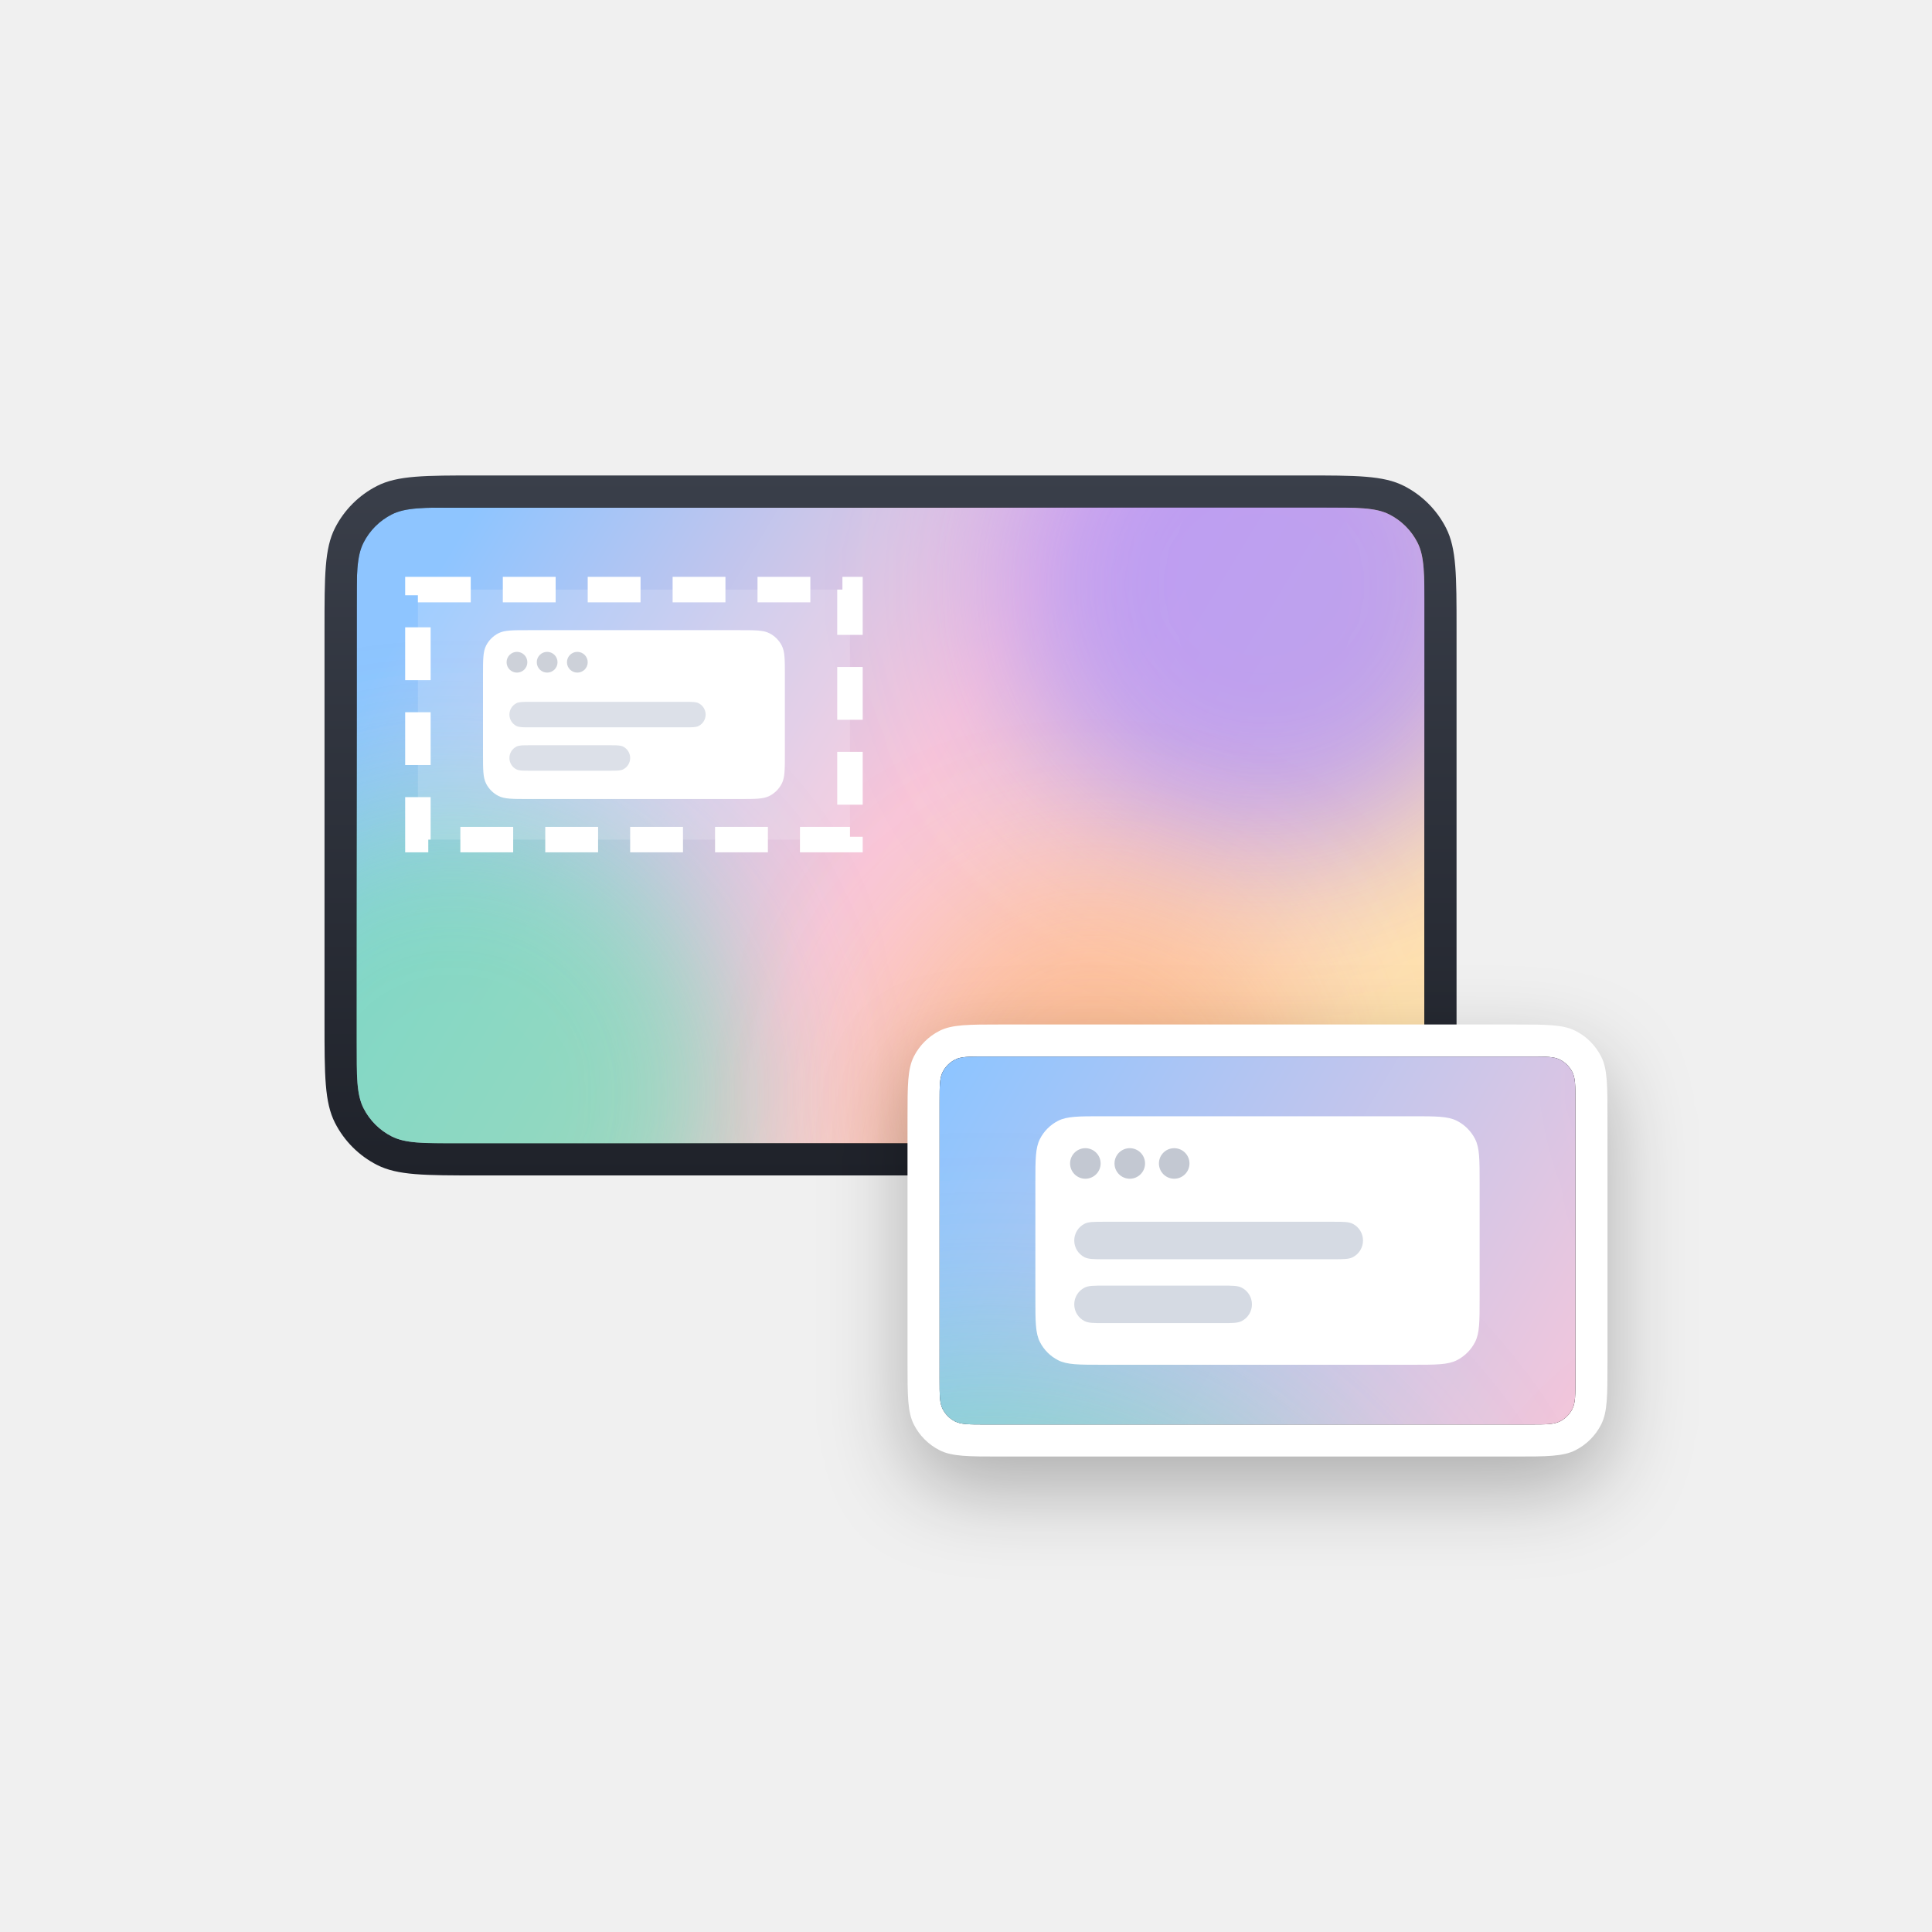
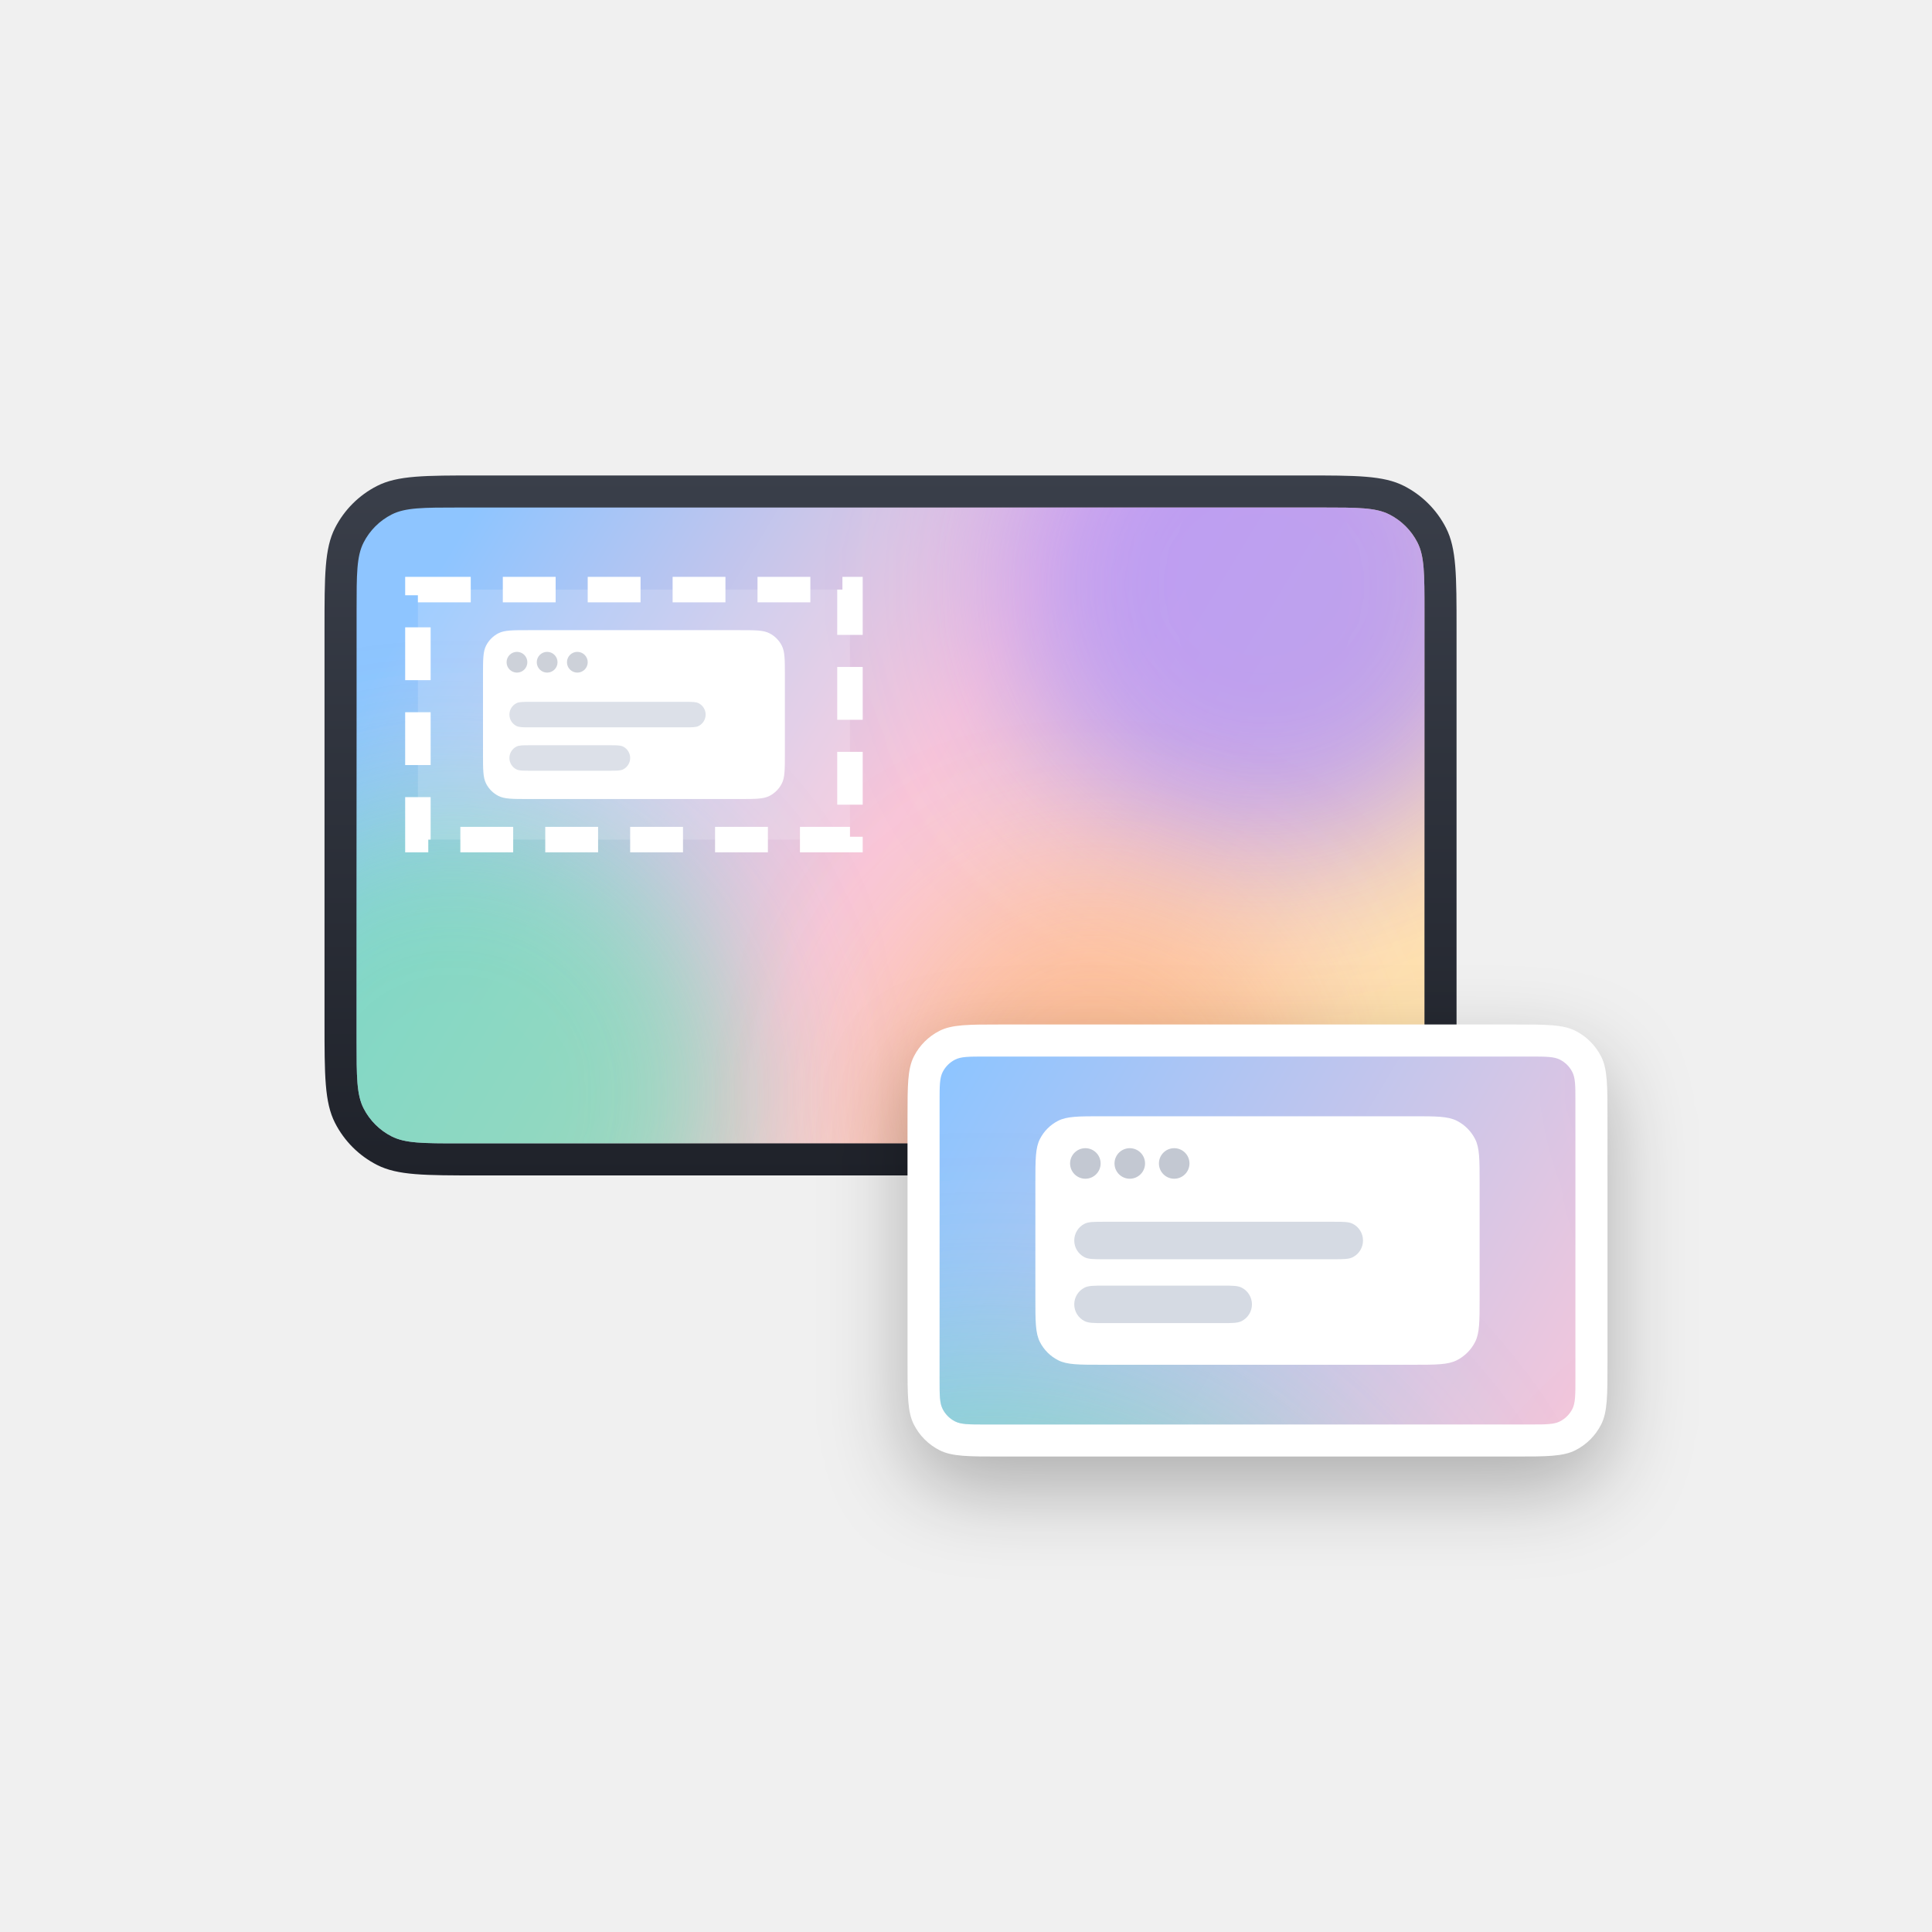
<svg xmlns="http://www.w3.org/2000/svg" xmlns:xlink="http://www.w3.org/1999/xlink" width="1024px" height="1024px" viewBox="0 0 1024 1024" version="1.1">
  <defs>
    <linearGradient x1="50%" y1="0%" x2="50%" y2="100%" id="linearGradient-2">
      <stop stop-color="#3A3F4A" offset="0%" />
      <stop stop-color="#1F222A" offset="100%" />
    </linearGradient>
    <path d="M54.4,0 L511.6,0 C530.642,0 540.163,0 547.436,3.706 C553.833,6.965 559.035,12.167 562.294,18.564 C566,25.837 566,35.358 566,54.4 L566,282.6 C566,301.642 566,311.163 562.294,318.436 C559.035,324.833 553.833,330.035 547.436,333.294 C540.163,337 530.642,337 511.6,337 L54.4,337 C35.358,337 25.837,337 18.564,333.294 C12.167,330.035 6.965,324.833 3.706,318.436 C0,311.163 0,301.642 0,282.6 L0,54.4 C0,35.358 0,25.837 3.706,18.564 C6.965,12.167 12.167,6.965 18.564,3.706 C25.837,0 35.358,0 54.4,0 Z" id="path-3" />
    <linearGradient x1="0%" y1="32.275%" x2="100%" y2="67.725%" id="linearGradient-5">
      <stop stop-color="#8EC5FF" offset="0%" />
      <stop stop-color="#F9C6D9" offset="50%" />
      <stop stop-color="#FFE2B0" offset="100%" />
    </linearGradient>
    <filter x="-150%" y="-150%" width="400%" height="400%" filterUnits="objectBoundingBox" id="filter-6">
      <feGaussianBlur stdDeviation="40" in="SourceGraphic" />
    </filter>
    <filter x="-150%" y="-150%" width="400%" height="400%" filterUnits="objectBoundingBox" id="filter-7">
      <feGaussianBlur stdDeviation="40" in="SourceGraphic" />
    </filter>
    <filter x="-150%" y="-150%" width="400%" height="400%" filterUnits="objectBoundingBox" id="filter-8">
      <feGaussianBlur stdDeviation="40" in="SourceGraphic" />
    </filter>
    <path d="M49.6,0 L321.4,0 C338.762,0 347.442,0 354.074,3.379 C359.907,6.351 364.649,11.093 367.621,16.926 C371,23.558 371,32.238 371,49.6 L371,179.4 C371,196.762 371,205.442 367.621,212.074 C364.649,217.907 359.907,222.649 354.074,225.621 C347.442,229 338.762,229 321.4,229 L49.6,229 C32.238,229 23.558,229 16.926,225.621 C11.093,222.649 6.351,217.907 3.379,212.074 C0,205.442 0,196.762 0,179.4 L0,49.6 C0,32.238 0,23.558 3.379,16.926 C6.351,11.093 11.093,6.351 16.926,3.379 C23.558,0 32.238,0 49.6,0 Z" id="path-9" />
    <filter x="-20.1%" y="-25.1%" width="140.2%" height="165.1%" filterUnits="objectBoundingBox" id="filter-10">
      <feOffset dx="0" dy="17" in="SourceAlpha" result="shadowOffsetOuter1" />
      <feGaussianBlur stdDeviation="22" in="shadowOffsetOuter1" result="shadowBlurOuter1" />
      <feColorMatrix values="0 0 0 0 0   0 0 0 0 0   0 0 0 0 0  0 0 0 0.278 0" type="matrix" in="shadowBlurOuter1" />
    </filter>
    <path d="M24,0 L313,0 C321.401,0 325.601,0 328.81,1.635 C331.632,3.073 333.927,5.368 335.365,8.19 C337,11.399 337,15.599 337,24 L337,171 C337,179.401 337,183.601 335.365,186.81 C333.927,189.632 331.632,191.927 328.81,193.365 C325.601,195 321.401,195 313,195 L24,195 C15.599,195 11.399,195 8.19,193.365 C5.368,191.927 3.073,189.632 1.635,186.81 C0,183.601 0,179.401 0,171 L0,24 C0,15.599 0,11.399 1.635,8.19 C3.073,5.368 5.368,3.073 8.19,1.635 C11.399,0 15.599,0 24,0 Z" id="path-11" />
    <linearGradient x1="0%" y1="32.275%" x2="100%" y2="67.725%" id="linearGradient-13">
      <stop stop-color="#8EC5FF" offset="0%" />
      <stop stop-color="#F9C6D9" offset="50%" />
      <stop stop-color="#FFE2B0" offset="100%" />
    </linearGradient>
    <filter x="-150%" y="-150%" width="400%" height="400%" filterUnits="objectBoundingBox" id="filter-14">
      <feGaussianBlur stdDeviation="58.865" in="SourceGraphic" />
    </filter>
    <filter x="-150%" y="-150%" width="400%" height="400%" filterUnits="objectBoundingBox" id="filter-15">
      <feGaussianBlur stdDeviation="58.865" in="SourceGraphic" />
    </filter>
    <filter x="-150%" y="-150%" width="400%" height="400%" filterUnits="objectBoundingBox" id="filter-16">
      <feGaussianBlur stdDeviation="58.865" in="SourceGraphic" />
    </filter>
+     <clipPath id="clip-4">
+       <path d="M54.4,0 L511.6,0 C530.642,0 540.163,0 547.436,3.706 C553.833,6.965 559.035,12.167 562.294,18.564 C566,25.837 566,35.358 566,54.4 L566,282.6 C566,301.642 566,311.163 562.294,318.436 C559.035,324.833 553.833,330.035 547.436,333.294 C540.163,337 530.642,337 511.6,337 L54.4,337 C35.358,337 25.837,337 18.564,333.294 C12.167,330.035 6.965,324.833 3.706,318.436 C0,311.163 0,301.642 0,282.6 L0,54.4 C0,35.358 0,25.837 3.706,18.564 C6.965,12.167 12.167,6.965 18.564,3.706 C25.837,0 35.358,0 54.4,0 Z" />
+     </clipPath>
+     <clipPath id="clip-12">
+       <path d="M24,0 L313,0 C321.401,0 325.601,0 328.81,1.635 C331.632,3.073 333.927,5.368 335.365,8.19 C337,11.399 337,15.599 337,24 L337,171 C337,179.401 337,183.601 335.365,186.81 C333.927,189.632 331.632,191.927 328.81,193.365 C325.601,195 321.401,195 313,195 L24,195 C15.599,195 11.399,195 8.19,193.365 C5.368,191.927 3.073,189.632 1.635,186.81 C0,183.601 0,179.401 0,171 L0,24 C0,15.599 0,11.399 1.635,8.19 C3.073,5.368 5.368,3.073 8.19,1.635 C11.399,0 15.599,0 24,0 Z" />
+     </clipPath>
  </defs>
  <g id="foreground" stroke="none" fill="none" fill-rule="evenodd">
    <g id="Display" stroke-width="1" transform="translate(172, 252)" fill="url(#linearGradient-2)">
      <path d="M81.6,0 L518.4,0 C546.963,0 561.244,0 572.154,5.559 C581.75,10.448 589.552,18.25 594.441,27.846 C600,38.756 600,53.037 600,81.6 L600,289.4 C600,317.963 600,332.244 594.441,343.154 C589.552,352.75 581.75,360.552 572.154,365.441 C561.244,371 546.963,371 518.4,371 L81.6,371 C53.037,371 38.756,371 27.846,365.441 C18.25,360.552 10.448,352.75 5.559,343.154 C0,332.244 0,317.963 0,289.4 L0,81.6 C0,53.037 0,38.756 5.559,27.846 C10.448,18.25 18.25,10.448 27.846,5.559 C38.756,0 53.037,0 81.6,0 Z" id="Bezel" />
    </g>
    <g id="Screen" stroke-width="1" transform="translate(189, 269)">
-       <mask id="mask-4" fill="white" maskUnits="userSpaceOnUse" x="-1024" y="-1024" width="3072" height="3072">
-         <use xlink:href="#path-3" />
-       </mask>
-       <use id="Screen-mask" fill="#000000" xlink:href="#path-3" />
-       <rect id="Wallpaper" fill="url(#linearGradient-5)" mask="url(#mask-4)" x="0" y="0" width="566" height="337" />
-       <circle id="Glow-1" fill-opacity="0.702" fill="#A48BFF" filter="url(#filter-6)" mask="url(#mask-4)" cx="481" cy="41" r="140" />
-       <circle id="Glow-2" fill-opacity="0.702" fill="#6FE0B0" filter="url(#filter-7)" mask="url(#mask-4)" cx="51" cy="311" r="150" />
-       <circle id="Glow-3" fill-opacity="0.6" fill="#FFB07A" filter="url(#filter-8)" mask="url(#mask-4)" cx="391" cy="311" r="110" />
-       <g id="Window" mask="url(#mask-4)">
-         <g transform="translate(67, 65)">
-           <path d="M24,0 L136,0 C144.401,0 148.601,0 151.81,1.635 C154.632,3.073 156.927,5.368 158.365,8.19 C160,11.399 160,15.599 160,24 L160,65.5 C160,73.901 160,78.101 158.365,81.31 C156.927,84.132 154.632,86.427 151.81,87.865 C148.601,89.5 144.401,89.5 136,89.5 L24,89.5 C15.599,89.5 11.399,89.5 8.19,87.865 C5.368,86.427 3.073,84.132 1.635,81.31 C0,78.101 0,73.901 0,65.5 L0,24 C0,15.599 0,11.399 1.635,8.19 C3.073,5.368 5.368,3.073 8.19,1.635 C11.399,0 15.599,0 24,0 Z" id="Window" fill="#FFFFFF" />
-           <circle id="Dot-1" fill="#C3C8D2" cx="18" cy="17" r="5.5" />
-           <circle id="Dot-2" fill="#C3C8D2" cx="34" cy="17" r="5.5" />
-           <circle id="Dot-3" fill="#C3C8D2" cx="50" cy="17" r="5.5" />
-           <path d="M24.8,38 L107.2,38 C110.98,38 112.871,38 114.314,38.736 C116.576,39.888 118,42.212 118,44.75 C118,47.288 116.576,49.612 114.314,50.764 C112.871,51.5 110.98,51.5 107.2,51.5 L24.8,51.5 C21.02,51.5 19.129,51.5 17.686,50.764 C15.424,49.612 14,47.288 14,44.75 C14,42.212 15.424,39.888 17.686,38.736 C19.129,38 21.02,38 24.8,38 Z" id="Line-1" fill="#D5DAE3" />
-           <path d="M24.8,61 L67.2,61 C70.98,61 72.871,61 74.314,61.736 C76.576,62.888 78,65.212 78,67.75 C78,70.288 76.576,72.612 74.314,73.764 C72.871,74.5 70.98,74.5 67.2,74.5 L24.8,74.5 C21.02,74.5 19.129,74.5 17.686,73.764 C15.424,72.612 14,70.288 14,67.75 C14,65.212 15.424,62.888 17.686,61.736 C19.129,61 21.02,61 24.8,61 Z" id="Line-2" fill="#D5DAE3" />
+       <g clip-path="url(#clip-4)">
+         <rect id="Wallpaper" fill="url(#linearGradient-5)" x="0" y="0" width="566" height="337" />
+         <circle id="Glow-1" fill-opacity="0.702" fill="#A48BFF" filter="url(#filter-6)" cx="481" cy="41" r="140" />
+         <circle id="Glow-2" fill-opacity="0.702" fill="#6FE0B0" filter="url(#filter-7)" cx="51" cy="311" r="150" />
+         <circle id="Glow-3" fill-opacity="0.6" fill="#FFB07A" filter="url(#filter-8)" cx="391" cy="311" r="110" />
+         <g id="Window">
+           <g transform="translate(67, 65)">
+             <path d="M24,0 L136,0 C144.401,0 148.601,0 151.81,1.635 C154.632,3.073 156.927,5.368 158.365,8.19 C160,11.399 160,15.599 160,24 L160,65.5 C160,73.901 160,78.101 158.365,81.31 C156.927,84.132 154.632,86.427 151.81,87.865 C148.601,89.5 144.401,89.5 136,89.5 L24,89.5 C15.599,89.5 11.399,89.5 8.19,87.865 C5.368,86.427 3.073,84.132 1.635,81.31 C0,78.101 0,73.901 0,65.5 L0,24 C0,15.599 0,11.399 1.635,8.19 C3.073,5.368 5.368,3.073 8.19,1.635 C11.399,0 15.599,0 24,0 Z" id="Window" fill="#FFFFFF" />
+             <circle id="Dot-1" fill="#C3C8D2" cx="18" cy="17" r="5.5" />
+             <circle id="Dot-2" fill="#C3C8D2" cx="34" cy="17" r="5.5" />
+             <circle id="Dot-3" fill="#C3C8D2" cx="50" cy="17" r="5.5" />
+             <path d="M24.8,38 L107.2,38 C110.98,38 112.871,38 114.314,38.736 C116.576,39.888 118,42.212 118,44.75 C118,47.288 116.576,49.612 114.314,50.764 C112.871,51.5 110.98,51.5 107.2,51.5 L24.8,51.5 C21.02,51.5 19.129,51.5 17.686,50.764 C15.424,49.612 14,47.288 14,44.75 C14,42.212 15.424,39.888 17.686,38.736 C19.129,38 21.02,38 24.8,38 Z" id="Line-1" fill="#D5DAE3" />
+             <path d="M24.8,61 L67.2,61 C70.98,61 72.871,61 74.314,61.736 C76.576,62.888 78,65.212 78,67.75 C78,70.288 76.576,72.612 74.314,73.764 C72.871,74.5 70.98,74.5 67.2,74.5 L24.8,74.5 C21.02,74.5 19.129,74.5 17.686,73.764 C15.424,72.612 14,70.288 14,67.75 C14,65.212 15.424,62.888 17.686,61.736 C19.129,61 21.02,61 24.8,61 Z" id="Line-2" fill="#D5DAE3" />
+           </g>
        </g>
      </g>
    </g>
    <path d="M221.5,312.5 L450.5,312.5 L450.5,445 L221.5,445 Z" id="Selection" stroke="#FFFFFF" stroke-width="13.5" fill-opacity="0.161" fill="#FFFFFF" stroke-dasharray="28,17" />
    <g id="Capture" stroke-width="1" transform="translate(481, 543)">
      <g id="Card">
        <use fill="black" fill-opacity="1" filter="url(#filter-10)" xlink:href="#path-9" />
        <use fill="#FFFFFF" fill-rule="evenodd" xlink:href="#path-9" />
      </g>
      <g id="Card-screen" transform="translate(17, 17)">
-         <mask id="mask-12" fill="white" maskUnits="userSpaceOnUse" x="-1024" y="-1024" width="3072" height="3072">
-           <use xlink:href="#path-11" />
-         </mask>
-         <use id="Screen-mask" fill="#000000" xlink:href="#path-11" />
-         <rect id="Wallpaper" fill="url(#linearGradient-13)" mask="url(#mask-12)" x="-47.828" y="-64.015" width="832.934" height="495.934" />
-         <circle id="Glow-1" fill-opacity="0.702" fill="#A48BFF" filter="url(#filter-14)" mask="url(#mask-12)" cx="660.02" cy="-3.679" r="206.026" />
-         <circle id="Glow-2" fill-opacity="0.702" fill="#6FE0B0" filter="url(#filter-15)" mask="url(#mask-12)" cx="27.225" cy="393.657" r="220.742" />
-         <circle id="Glow-3" fill-opacity="0.6" fill="#FFB07A" filter="url(#filter-16)" mask="url(#mask-12)" cx="527.574" cy="393.657" r="161.878" />
-         <g id="Window" mask="url(#mask-12)">
-           <g transform="translate(50.7707, 31.6397)">
-             <path d="M35.319,0 L200.14,0 C212.502,0 218.684,0 223.406,2.406 C227.559,4.522 230.936,7.899 233.053,12.053 C235.459,16.775 235.459,22.956 235.459,35.319 L235.459,96.391 C235.459,108.754 235.459,114.935 233.053,119.657 C230.936,123.81 227.559,127.187 223.406,129.304 C218.684,131.71 212.502,131.71 200.14,131.71 L35.319,131.71 C22.956,131.71 16.775,131.71 12.053,129.304 C7.899,127.187 4.522,123.81 2.406,119.657 C0,114.935 0,108.754 0,96.391 L0,35.319 C0,22.956 0,16.775 2.406,12.053 C4.522,7.899 7.899,4.522 12.053,2.406 C16.775,0 22.956,0 35.319,0 Z" id="Window" fill="#FFFFFF" />
-             <circle id="Dot-1" fill="#C3C8D2" cx="26.489" cy="25.017" r="8.094" />
-             <circle id="Dot-2" fill="#C3C8D2" cx="50.035" cy="25.017" r="8.094" />
-             <circle id="Dot-3" fill="#C3C8D2" cx="73.581" cy="25.017" r="8.094" />
-             <path d="M36.496,55.921 L157.757,55.921 C163.32,55.921 166.102,55.921 168.227,57.004 C171.555,58.7 173.651,62.119 173.651,65.855 C173.651,69.59 171.555,73.01 168.227,74.706 C166.102,75.788 163.32,75.788 157.757,75.788 L36.496,75.788 C30.933,75.788 28.151,75.788 26.026,74.706 C22.698,73.01 20.603,69.59 20.603,65.855 C20.603,62.119 22.698,58.7 26.026,57.004 C28.151,55.921 30.933,55.921 36.496,55.921 Z" id="Line-1" fill="#D5DAE3" />
-             <path d="M36.496,89.769 L98.893,89.769 C104.456,89.769 107.237,89.769 109.362,90.851 C112.691,92.547 114.786,95.967 114.786,99.702 C114.786,103.437 112.691,106.857 109.362,108.553 C107.237,109.635 104.456,109.635 98.893,109.635 L36.496,109.635 C30.933,109.635 28.151,109.635 26.026,108.553 C22.698,106.857 20.603,103.437 20.603,99.702 C20.603,95.967 22.698,92.547 26.026,90.851 C28.151,89.769 30.933,89.769 36.496,89.769 Z" id="Line-2" fill="#D5DAE3" />
+         <g clip-path="url(#clip-12)">
+           <rect id="Wallpaper" fill="url(#linearGradient-13)" x="-47.828" y="-64.015" width="832.934" height="495.934" />
+           <circle id="Glow-1" fill-opacity="0.702" fill="#A48BFF" filter="url(#filter-14)" cx="660.02" cy="-3.679" r="206.026" />
+           <circle id="Glow-2" fill-opacity="0.702" fill="#6FE0B0" filter="url(#filter-15)" cx="27.225" cy="393.657" r="220.742" />
+           <circle id="Glow-3" fill-opacity="0.6" fill="#FFB07A" filter="url(#filter-16)" cx="527.574" cy="393.657" r="161.878" />
+           <g id="Window">
+             <g transform="translate(50.7707, 31.6397)">
+               <path d="M35.319,0 L200.14,0 C212.502,0 218.684,0 223.406,2.406 C227.559,4.522 230.936,7.899 233.053,12.053 C235.459,16.775 235.459,22.956 235.459,35.319 L235.459,96.391 C235.459,108.754 235.459,114.935 233.053,119.657 C230.936,123.81 227.559,127.187 223.406,129.304 C218.684,131.71 212.502,131.71 200.14,131.71 L35.319,131.71 C22.956,131.71 16.775,131.71 12.053,129.304 C7.899,127.187 4.522,123.81 2.406,119.657 C0,114.935 0,108.754 0,96.391 L0,35.319 C0,22.956 0,16.775 2.406,12.053 C4.522,7.899 7.899,4.522 12.053,2.406 C16.775,0 22.956,0 35.319,0 Z" id="Window" fill="#FFFFFF" />
+               <circle id="Dot-1" fill="#C3C8D2" cx="26.489" cy="25.017" r="8.094" />
+               <circle id="Dot-2" fill="#C3C8D2" cx="50.035" cy="25.017" r="8.094" />
+               <circle id="Dot-3" fill="#C3C8D2" cx="73.581" cy="25.017" r="8.094" />
+               <path d="M36.496,55.921 L157.757,55.921 C163.32,55.921 166.102,55.921 168.227,57.004 C171.555,58.7 173.651,62.119 173.651,65.855 C173.651,69.59 171.555,73.01 168.227,74.706 C166.102,75.788 163.32,75.788 157.757,75.788 L36.496,75.788 C30.933,75.788 28.151,75.788 26.026,74.706 C22.698,73.01 20.603,69.59 20.603,65.855 C20.603,62.119 22.698,58.7 26.026,57.004 C28.151,55.921 30.933,55.921 36.496,55.921 Z" id="Line-1" fill="#D5DAE3" />
+               <path d="M36.496,89.769 L98.893,89.769 C104.456,89.769 107.237,89.769 109.362,90.851 C112.691,92.547 114.786,95.967 114.786,99.702 C114.786,103.437 112.691,106.857 109.362,108.553 C107.237,109.635 104.456,109.635 98.893,109.635 L36.496,109.635 C30.933,109.635 28.151,109.635 26.026,108.553 C22.698,106.857 20.603,103.437 20.603,99.702 C20.603,95.967 22.698,92.547 26.026,90.851 C28.151,89.769 30.933,89.769 36.496,89.769 Z" id="Line-2" fill="#D5DAE3" />
+             </g>
          </g>
        </g>
      </g>
    </g>
  </g>
</svg>
